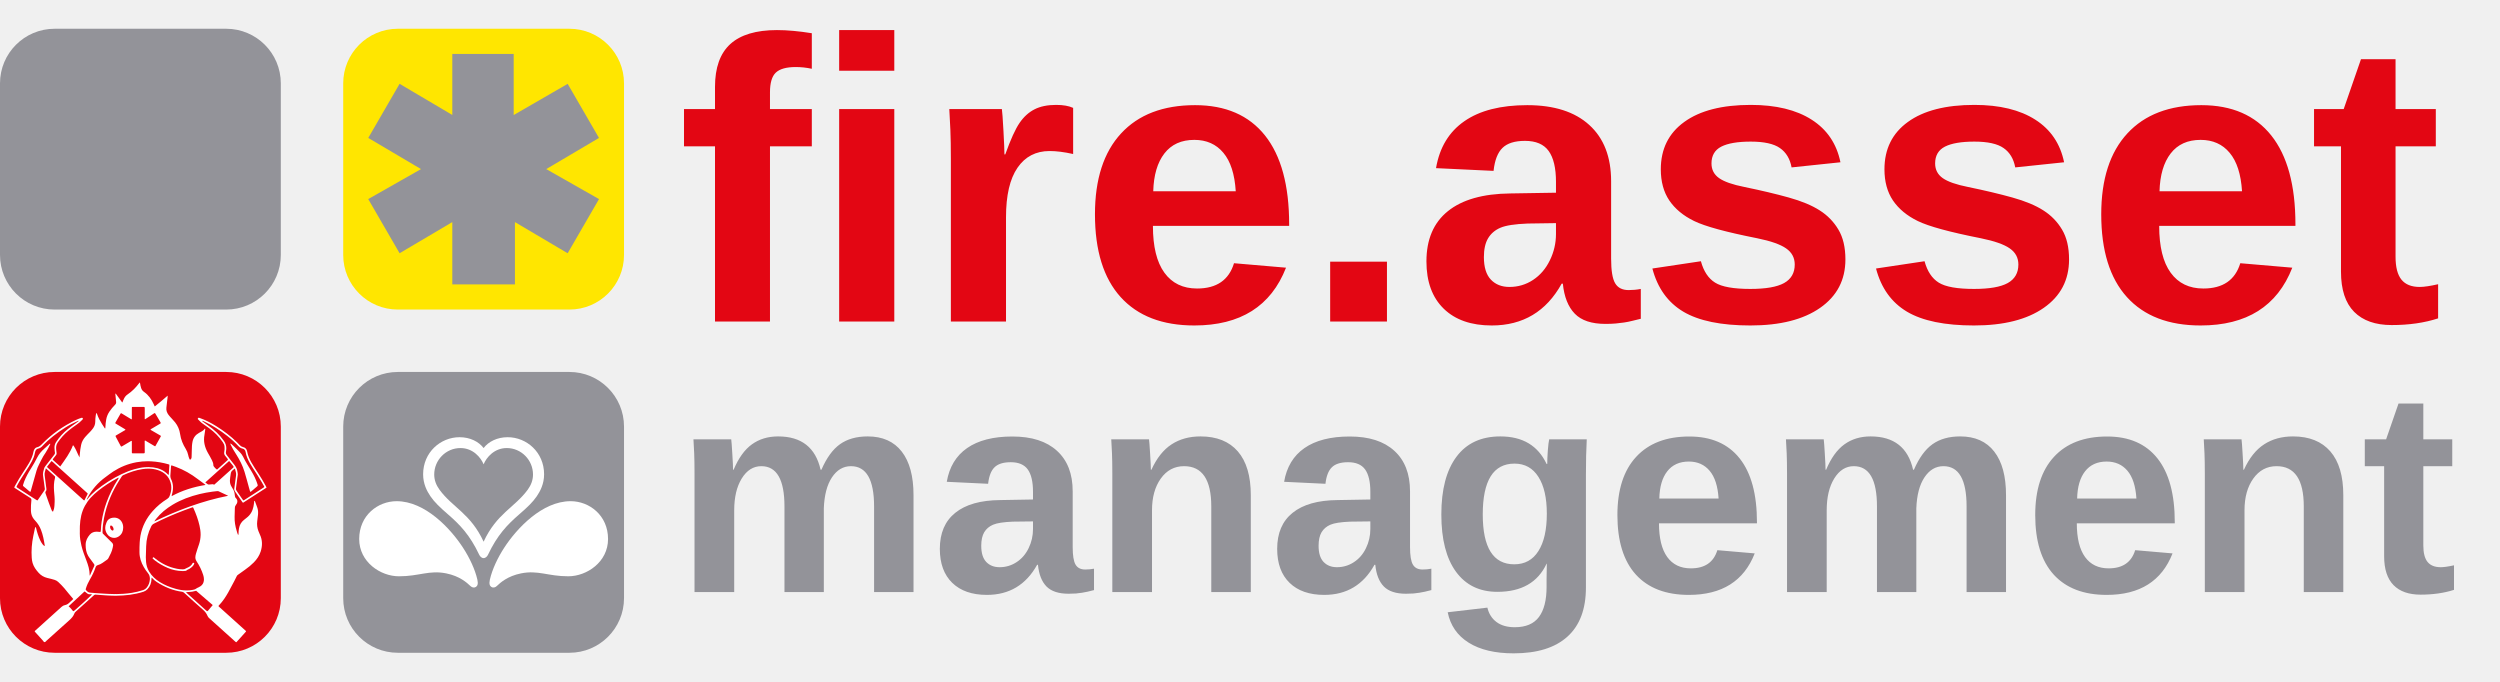
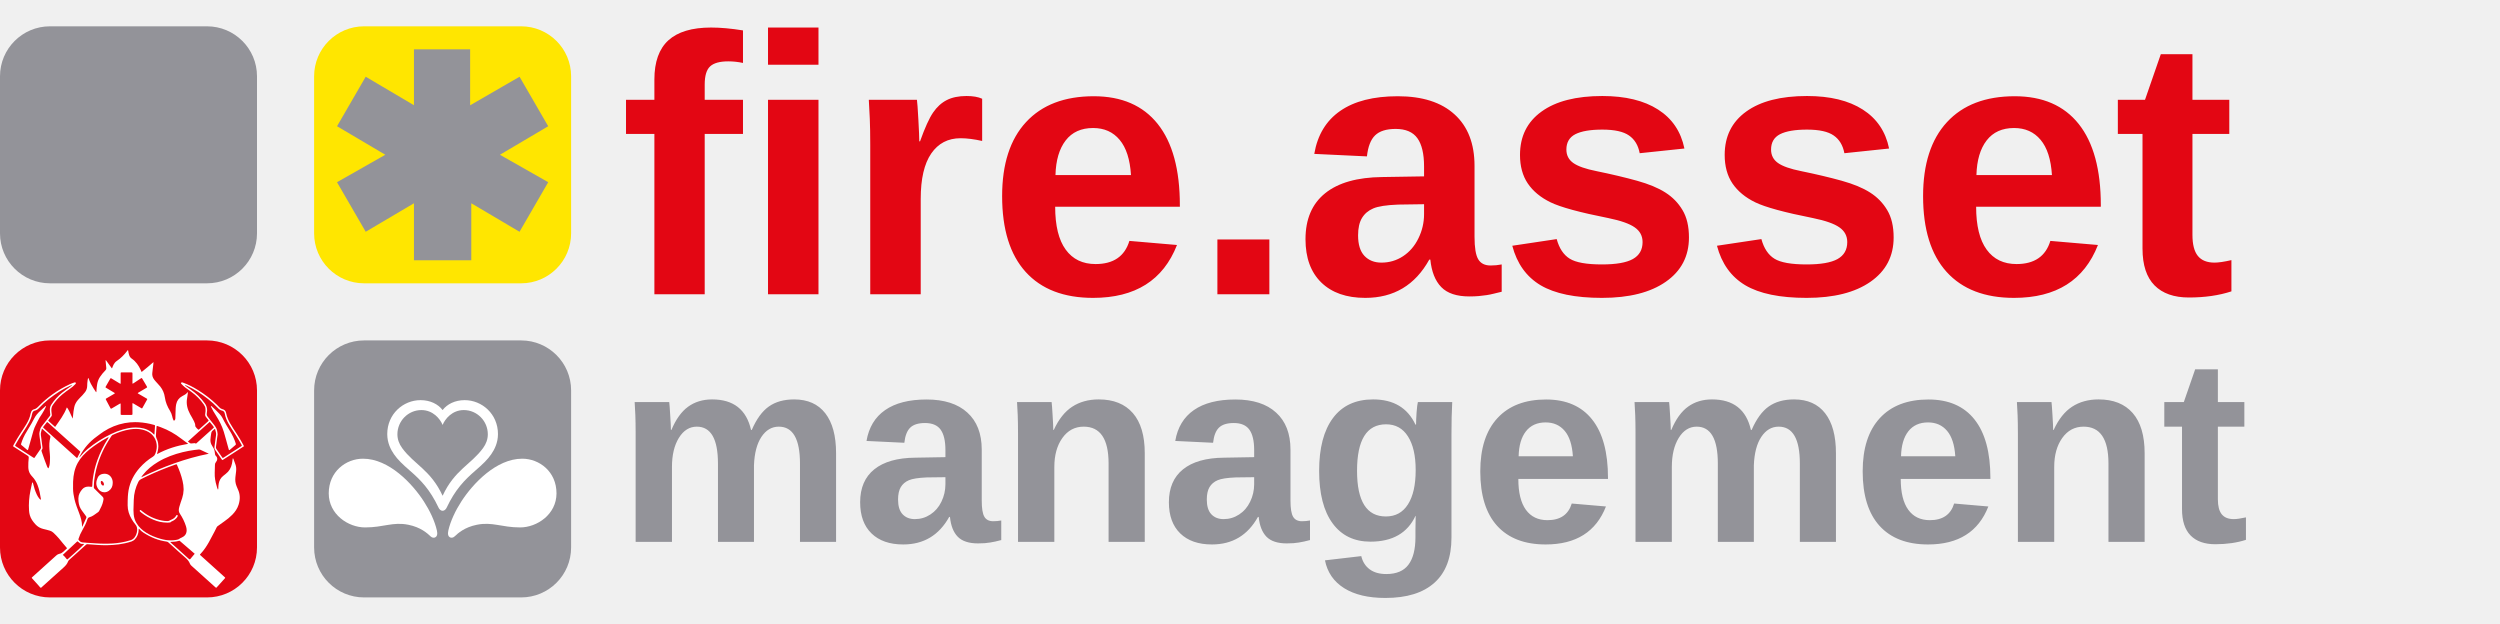
- <svg xmlns="http://www.w3.org/2000/svg" viewBox="0 -4 347.783 94.81" width="347.783" height="94.81" version="1.1" id="svg23" xml:space="preserve">
+ <svg xmlns="http://www.w3.org/2000/svg" viewBox="0 -4 380 94.81" width="380" height="94.81" version="1.1" id="svg23" xml:space="preserve">
  <defs id="defs23" />
  <style id="style1">
    .rounded { font-family: "Arial Rounded MT Bold", "Varela Round", "Nunito", Arial, sans-serif; font-weight: 700; }
    .label { font-family: "Barlow", Arial, sans-serif; font-size: 16px; fill: #939399; letter-spacing: 1px; }
    .sub { font-family: "Barlow", Arial, sans-serif; font-size: 18px; fill: #939399; }
  </style>
  <g id="g32" transform="matrix(0.736042,0,0,0.736042,-89.81106,-77.04146)">
    <text class="rounded" x="250" y="160" font-size="76px" fill="#e30613" id="text10">fire.asset</text>
    <text class="rounded" x="249.473" y="211.14" font-size="54.636px" fill="#939399" id="text11" style="stroke-width:1.188">management</text>
  </g>
  <rect x="0" y="1.499824e-06" width="39.064" height="39.064" rx="7.596" fill="#939399" id="rect3" style="stroke-width:1.085" />
  <rect x="47.745" y="1.499824e-06" width="39.064" height="39.064" rx="7.596" fill="#ffe600" id="rect4" style="stroke-width:1.085" />
  <rect x="0" y="47.745" width="39.064" height="39.064" rx="7.596" fill="#e30613" id="rect6" style="stroke-width:1.085" />
  <rect x="47.745" y="47.745" width="39.064" height="39.064" rx="7.596" fill="#939399" id="rect7" style="stroke-width:1.085" />
  <path d="m 63.444,25.98 v 9.062 h 7.668 v -9.062 l 7.668,4.531 3.834,-6.622 -7.668,-4.357 7.668,-4.531 -3.834,-6.622 -7.842,4.531 V 4.022 h -7.494 v 8.888 l -7.668,-4.531 -3.834,6.622 7.668,4.531 -7.668,4.357 3.834,6.622 z" id="outline" style="fill:#939399;fill-opacity:1;stroke:#939399;stroke-width:1.046;stroke-opacity:1" />
  <g id="g34" style="fill:#ffffff;fill-opacity:1" transform="matrix(0.2008709,0,0,0.2008709,70.97727,125.7366)">
    <path id="path31" d="m -256.497,-380.98 c -0.322,0.121 -0.428,0.399 -0.589,0.61 -2.253,2.963 -4.831,5.589 -7.933,7.675 -0.518,0.348 -0.978,0.761 -1.385,1.236 -0.763,0.893 -1.235,1.945 -1.674,3.017 -0.18,0.438 -0.264,0.919 -0.547,1.314 -0.208,-0.1 -0.29,-0.288 -0.402,-0.442 -1.297,-1.777 -2.588,-3.558 -3.881,-5.339 -0.082,-0.113 -0.141,-0.254 -0.247,-0.336 -0.048,-0.037 -0.1,-0.058 -0.149,-0.058 -0.074,0 -0.137,0.049 -0.156,0.168 -0.017,0.109 0.009,0.224 0.019,0.337 0.159,1.741 0.27,3.489 0.501,5.221 0.114,0.854 -0.138,1.439 -0.721,2.026 -1.473,1.484 -2.817,3.081 -3.974,4.828 -1.088,1.643 -1.812,3.42 -2.16,5.37 -0.318,1.783 -0.501,3.572 -0.573,5.378 -0.011,0.292 0.009,0.6 -0.177,0.899 -0.108,-0.087 -0.186,-0.125 -0.227,-0.187 -1.325,-1.997 -2.654,-3.991 -3.759,-6.123 -0.637,-1.228 -1.186,-2.492 -1.624,-3.805 -0.068,-0.205 -0.065,-0.512 -0.335,-0.512 -0.003,0 -0.006,3.5e-4 -0.009,3.5e-4 -0.334,0.008 -0.303,0.352 -0.356,0.584 -0.081,0.357 -0.139,0.719 -0.201,1.08 -0.246,1.423 -0.282,2.862 -0.32,4.3 -0.044,1.659 -0.555,3.149 -1.534,4.486 -0.634,0.867 -1.327,1.683 -2.067,2.461 -1.148,1.205 -2.36,2.349 -3.436,3.623 -1.331,1.575 -2.312,3.326 -2.742,5.364 -0.448,2.127 -0.765,4.271 -0.918,6.441 -0.053,0.754 -0.14,1.506 -0.212,2.26 -0.746,-1.39 -1.354,-2.781 -1.978,-4.165 -0.522,-1.156 -1.072,-2.3 -1.757,-3.371 -0.2,-0.313 -0.391,-0.649 -0.779,-0.906 -2.046,5.491 -5.547,9.999 -8.837,14.743 -1.689,-1.516 -3.289,-2.942 -4.876,-4.383 -0.419,-0.381 -0.416,-0.443 -0.053,-0.917 0.669,-0.873 1.342,-1.744 2.036,-2.597 0.325,-0.399 0.458,-0.818 0.385,-1.329 -0.109,-0.753 -0.192,-1.51 -0.274,-2.267 -0.194,-1.778 -0.079,-3.501 0.979,-5.032 2.094,-3.032 4.477,-5.804 7.338,-8.15 1.878,-1.54 3.831,-2.974 5.843,-4.332 1.48,-0.999 2.801,-2.186 4.03,-3.475 0.422,-0.442 0.378,-0.953 -0.069,-1.197 -0.102,-0.056 -0.204,-0.077 -0.305,-0.077 -0.169,0 -0.338,0.058 -0.509,0.114 -1.205,0.395 -2.394,0.833 -3.541,1.372 -8.92,4.192 -16.854,9.78 -23.72,16.86 -0.945,0.975 -1.92,1.79 -3.292,2.081 -0.967,0.205 -1.615,0.874 -2.044,1.759 -0.223,0.461 -0.389,0.944 -0.474,1.441 -0.492,2.853 -1.699,5.417 -3.152,7.882 -1.302,2.211 -2.724,4.347 -4.123,6.496 -1.861,2.86 -3.67,5.752 -5.285,8.76 -0.213,0.397 -0.403,0.807 -0.619,1.202 -0.152,0.278 -0.095,0.48 0.167,0.641 0.144,0.088 0.285,0.182 0.428,0.273 3.436,2.213 6.86,4.446 10.319,6.623 0.703,0.443 0.925,0.932 0.835,1.733 -0.254,2.272 -0.373,4.554 -0.321,6.843 0.019,0.848 0.102,1.689 0.282,2.518 0.401,1.853 1.42,3.358 2.7,4.708 1.752,1.845 3.058,3.967 3.987,6.329 1.35,3.434 2.009,7.035 2.581,10.657 0.028,0.18 0.093,0.388 -0.157,0.538 -0.464,-0.268 -0.855,-0.62 -1.191,-1.04 -0.69,-0.864 -1.254,-1.804 -1.731,-2.799 -1.308,-2.733 -2.188,-5.612 -2.881,-8.552 -0.068,-0.29 -0.103,-0.588 -0.367,-0.795 -0.368,0.31 -0.411,0.711 -0.492,1.091 -0.37,1.735 -0.743,3.47 -1.101,5.208 -1.024,4.972 -1.422,9.989 -1.071,15.058 0.084,1.21 0.254,2.406 0.599,3.578 0.786,2.671 2.383,4.818 4.22,6.848 1.629,1.801 3.602,2.94 5.939,3.517 1.694,0.418 3.401,0.786 5.064,1.325 0.927,0.301 1.749,0.739 2.472,1.404 1.518,1.398 2.959,2.867 4.301,4.432 2.039,2.376 3.885,4.913 6.008,7.221 0.055,0.06 0.084,0.144 0.143,0.246 -0.97,0.899 -1.943,1.793 -2.908,2.696 -0.8,0.749 -1.714,1.261 -2.804,1.467 -0.902,0.17 -1.671,0.598 -2.364,1.225 -5.984,5.415 -11.984,10.812 -17.979,16.215 -0.168,0.151 -0.333,0.305 -0.497,0.459 -0.173,0.162 -0.189,0.336 -0.033,0.519 0.109,0.129 0.217,0.26 0.33,0.385 1.737,1.93 3.465,3.867 5.219,5.781 0.365,0.398 0.627,1.083 1.184,1.083 0.008,0 0.015,0 0.023,-3.6e-4 0.536,-0.017 0.907,-0.615 1.323,-0.99 5.266,-4.737 10.5,-9.509 15.806,-14.2 1.534,-1.356 2.831,-2.814 3.539,-4.749 0.18,-0.493 0.524,-0.858 0.907,-1.201 1.745,-1.562 3.482,-3.132 5.223,-4.7 2.433,-2.19 4.867,-4.379 7.298,-6.57 0.296,-0.266 0.575,-0.507 1.008,-0.507 0.032,0 0.065,0.001 0.098,0.004 2.474,0.199 4.948,0.419 7.427,0.539 2.047,0.099 4.095,0.241 6.145,0.241 0.432,0 0.865,-0.006 1.298,-0.021 2.988,-0.1 5.975,-0.211 8.944,-0.628 3.243,-0.455 6.432,-1.131 9.544,-2.163 1.016,-0.337 1.874,-0.895 2.61,-1.66 1.892,-1.966 2.76,-4.346 2.859,-7.04 0.012,-0.321 -0.05,-0.654 0.067,-0.966 0.113,0.023 0.181,0.016 0.216,0.046 0.107,0.092 0.206,0.192 0.299,0.298 0.915,1.051 1.986,1.922 3.151,2.676 5.341,3.46 11.098,5.85 17.436,6.714 0.569,0.078 0.991,0.314 1.402,0.685 4.34,3.909 8.619,7.888 13.041,11.704 1.399,1.207 2.492,2.598 3.182,4.305 0.249,0.615 0.639,1.105 1.134,1.549 5.921,5.317 11.83,10.646 17.744,15.971 0.168,0.151 0.337,0.301 0.509,0.447 0.229,0.193 0.349,0.294 0.46,0.294 0.122,0 0.235,-0.12 0.471,-0.369 0.058,-0.062 0.113,-0.125 0.17,-0.188 1.852,-2.054 3.709,-4.103 5.553,-6.164 0.857,-0.959 0.924,-0.759 -0.076,-1.661 -5.975,-5.383 -11.951,-10.765 -17.925,-16.149 -0.584,-0.527 -0.582,-0.536 -0.059,-1.087 1.342,-1.416 2.553,-2.938 3.658,-4.545 1.92,-2.794 3.537,-5.766 5.072,-8.781 1.176,-2.31 2.527,-4.529 3.576,-6.904 0.155,-0.35 0.415,-0.597 0.717,-0.814 1.674,-1.199 3.332,-2.42 5.022,-3.594 2.161,-1.502 4.191,-3.154 6.037,-5.031 2.146,-2.182 3.834,-4.653 4.767,-7.594 1.268,-3.994 1.271,-7.927 -0.589,-11.771 -0.368,-0.76 -0.667,-1.553 -0.979,-2.339 -0.861,-2.169 -1.1,-4.421 -0.845,-6.73 0.17,-1.541 0.398,-3.076 0.549,-4.619 0.172,-1.757 0.058,-3.491 -0.574,-5.166 -0.498,-1.317 -0.974,-2.643 -1.462,-3.964 -0.048,-0.13 -0.082,-0.284 -0.174,-0.375 -0.061,-0.06 -0.129,-0.092 -0.194,-0.092 -0.082,0 -0.159,0.052 -0.21,0.167 -0.043,0.098 -0.037,0.22 -0.045,0.331 -0.087,1.183 -0.266,2.352 -0.5,3.514 -0.634,3.164 -2.143,5.789 -4.748,7.747 -0.631,0.474 -1.233,0.988 -1.852,1.479 -1.875,1.487 -2.962,3.434 -3.396,5.771 -0.232,1.252 -0.332,2.514 -0.338,3.786 -10e-4,0.284 0.061,0.609 -0.331,0.782 -0.459,-0.871 -0.635,-1.789 -0.906,-2.67 -0.993,-3.227 -1.582,-6.516 -1.472,-9.908 0.066,-2.058 0.143,-4.117 0.176,-6.175 0.012,-0.772 0.231,-1.39 0.751,-1.988 1.125,-1.292 1.489,-3.33 -0.027,-4.714 -0.504,-0.46 -0.697,-1.079 -0.721,-1.753 -0.024,-0.65 -0.144,-1.286 -0.274,-1.922 -0.306,-1.499 -1.068,-2.778 -1.895,-4.028 -0.9,-1.36 -1.297,-2.851 -1.266,-4.482 0.029,-1.532 0.367,-3.019 0.548,-4.528 0.132,-1.097 0.489,-1.987 1.425,-2.627 0.496,-0.339 0.861,-0.861 1.493,-1.172 0.23,0.915 0.413,1.765 0.662,2.595 0.217,0.722 0.233,1.437 0.135,2.172 -0.403,3.018 -0.768,6.041 -1.216,9.052 -0.118,0.794 0.034,1.418 0.479,2.056 1.665,2.38 3.304,4.779 4.952,7.171 0.096,0.139 0.187,0.282 0.286,0.419 0.095,0.132 0.202,0.208 0.326,0.208 0.077,0 0.159,-0.029 0.249,-0.092 0.138,-0.097 0.282,-0.186 0.424,-0.277 4.999,-3.222 9.999,-6.443 14.997,-9.667 0.209,-0.135 0.454,-0.23 0.601,-0.498 -0.165,-0.338 -0.329,-0.695 -0.512,-1.043 -1.499,-2.846 -3.188,-5.58 -4.922,-8.286 -1.749,-2.729 -3.597,-5.397 -5.182,-8.23 -1.301,-2.326 -2.332,-4.757 -2.809,-7.392 -0.298,-1.649 -1.215,-2.688 -2.861,-3.052 -0.854,-0.189 -1.565,-0.61 -2.164,-1.242 -0.66,-0.696 -1.319,-1.394 -2.004,-2.066 -4.389,-4.307 -9.267,-7.987 -14.476,-11.236 -3.544,-2.21 -7.234,-4.136 -11.186,-5.529 -0.238,-0.084 -0.479,-0.165 -0.725,-0.223 -0.049,-0.012 -0.093,-0.017 -0.134,-0.017 -0.297,0 -0.41,0.276 -0.563,0.499 -0.158,0.231 -0.118,0.413 0.072,0.597 0.993,0.958 1.873,2.033 3.019,2.833 1.596,1.113 3.178,2.245 4.755,3.386 3.669,2.654 6.791,5.844 9.365,9.573 0.669,0.969 1.173,2.006 1.254,3.187 0.078,1.154 0.099,2.324 -0.182,3.454 -0.295,1.183 -0.002,2.167 0.793,3.043 0.57,0.628 1.079,1.301 1.581,1.984 0.255,0.347 0.219,0.554 -0.105,0.837 -1.314,1.155 -2.602,2.339 -3.901,3.511 -0.985,0.888 -1.972,1.773 -2.959,2.66 -0.155,0.139 -0.3,0.292 -0.482,0.292 -0.091,0 -0.192,-0.038 -0.308,-0.137 -0.711,-0.606 -1.408,-1.221 -1.912,-2.02 -0.151,-0.24 -0.278,-0.491 -0.273,-0.787 0.023,-1.222 -0.435,-2.313 -0.934,-3.392 -0.866,-1.871 -1.999,-3.596 -2.981,-5.403 -2.075,-3.816 -3.095,-7.84 -2.24,-12.21 0.237,-1.216 0.367,-2.453 0.531,-3.682 0.028,-0.208 0.161,-0.49 -0.084,-0.622 -0.054,-0.029 -0.1,-0.041 -0.141,-0.041 -0.179,0 -0.255,0.234 -0.353,0.368 -0.446,0.602 -1.021,1.05 -1.659,1.42 -0.682,0.395 -1.373,0.776 -2.063,1.158 -2.409,1.332 -3.935,3.326 -4.501,6.031 -0.418,1.998 -0.474,4.028 -0.51,6.06 -0.027,1.551 -0.082,3.102 -0.135,4.652 -0.028,0.811 -0.315,1.481 -1.118,1.879 -0.268,-0.338 -0.439,-0.72 -0.602,-1.107 -0.308,-0.731 -0.49,-1.498 -0.658,-2.269 -0.315,-1.443 -0.833,-2.794 -1.621,-4.058 -1.985,-3.188 -3.43,-6.586 -3.953,-10.344 -0.419,-3.021 -1.579,-5.745 -3.47,-8.148 -0.716,-0.91 -1.502,-1.759 -2.3,-2.597 -0.798,-0.838 -1.576,-1.692 -2.276,-2.617 -1.118,-1.479 -1.675,-3.116 -1.461,-4.983 0.202,-1.764 0.412,-3.528 0.607,-5.293 0.106,-0.96 0.305,-1.913 0.291,-3.005 -3.033,2.549 -5.87,5.144 -8.911,7.464 -0.101,-0.093 -0.13,-0.108 -0.14,-0.131 -0.207,-0.462 -0.407,-0.926 -0.618,-1.386 -1.554,-3.386 -3.616,-6.386 -6.721,-8.536 -1.01,-0.699 -1.651,-1.587 -2.012,-2.724 -0.188,-0.591 -0.352,-1.186 -0.478,-1.795 -0.134,-0.648 -0.116,-1.33 -0.392,-1.997 m -1.219,16.914 v 0 h 0.002 c 0.597,0 1.193,3.5e-4 1.789,7.1e-4 0.6,3.5e-4 1.199,10e-4 1.799,0.002 0.917,0.001 1.005,0.068 1.011,1.014 0.004,0.741 0.006,1.481 0.006,2.222 0,1.517 -0.007,3.033 -0.018,4.55 -3.6e-4,0.076 -0.004,0.153 -0.004,0.23 0,0.18 0.02,0.365 0.148,0.578 0.351,-0.216 0.707,-0.421 1.048,-0.646 1.647,-1.088 3.291,-2.181 4.936,-3.272 0.094,-0.062 0.183,-0.132 0.28,-0.19 0.018,-0.011 0.036,-0.022 0.054,-0.032 0.004,-0.003 0.008,-0.005 0.012,-0.007 0.004,-0.002 0.007,-0.004 0.01,-0.006 l 0.007,-0.004 c 3.6e-4,-3.6e-4 0.001,-7.1e-4 0.001,-10e-4 0.201,-0.119 0.334,-0.183 0.443,-0.185 h 0.002 0.001 c 0.16,7.1e-4 0.265,0.141 0.453,0.454 7e-4,10e-4 7e-4,0.002 0.001,0.003 10e-4,0.002 0.002,0.004 0.004,0.006 0.68,1.137 1.358,2.276 2.034,3.416 0.46,0.776 0.914,1.556 1.372,2.334 0.199,0.338 0.312,0.534 0.312,0.686 0,0.201 -0.199,0.324 -0.662,0.598 -1.601,0.949 -3.211,1.882 -4.802,2.848 -0.568,0.345 -1.204,0.6 -1.679,1.059 0.087,0.316 0.334,0.362 0.52,0.471 2.07,1.207 4.145,2.407 6.216,3.614 0.357,0.208 0.508,0.298 0.509,0.451 7.1e-4,0.111 -0.079,0.255 -0.217,0.502 -1.126,2.019 -2.251,4.039 -3.386,6.054 -0.003,0.006 -0.006,0.011 -0.009,0.017 -0.001,0.002 -0.002,0.004 -0.004,0.007 l -0.005,0.009 c -0.183,0.323 -0.275,0.466 -0.426,0.467 h -0.002 c -0.002,0 -0.004,0 -0.006,-3.5e-4 -0.102,-0.002 -0.23,-0.066 -0.43,-0.181 -0.018,-0.011 -0.037,-0.022 -0.058,-0.034 -0.002,-0.002 -0.005,-0.003 -0.008,-0.005 -3.6e-4,-3.5e-4 -7.1e-4,-7e-4 -0.001,-7e-4 -0.007,-0.005 -0.015,-0.009 -0.023,-0.014 -1.922,-1.125 -3.835,-2.266 -5.752,-3.401 -0.073,-0.043 -0.138,-0.101 -0.213,-0.138 -0.005,-0.002 -0.01,-0.005 -0.015,-0.008 -0.01,-0.006 -0.021,-0.011 -0.031,-0.017 l -0.007,-0.004 c -0.001,-10e-4 -0.003,-0.002 -0.005,-0.003 -0.113,-0.068 -0.229,-0.162 -0.349,-0.164 h -0.004 -7.1e-4 c -0.039,3.5e-4 -0.079,0.01 -0.119,0.034 -7e-4,0.001 -0.002,0.002 -0.004,0.002 -0.155,0.096 -0.176,0.259 -0.176,0.432 0,0.059 0.002,0.12 0.003,0.179 0.024,2.454 0.041,4.908 0.044,7.362 v 0.008 c -3.6e-4,0.698 -0.138,0.85 -0.843,0.855 -0.179,0.001 -0.358,0.002 -0.538,0.004 h -0.026 c -0.013,3.5e-4 -0.026,3.5e-4 -0.039,3.5e-4 l -0.073,3.6e-4 c -0.976,0.006 -1.951,0.008 -2.927,0.008 h -0.002 -0.002 c -1.252,0 -2.505,-0.004 -3.757,-0.013 -0.624,-0.004 -0.721,-0.129 -0.724,-0.769 -0.011,-2.314 -0.01,-4.627 -0.012,-6.941 v -0.005 c 3.5e-4,-0.097 0.007,-0.194 0.007,-0.291 0,-0.014 0,-0.028 -3.6e-4,-0.042 -0.011,-0.421 -0.053,-0.607 -0.222,-0.607 h -10e-4 c -0.092,0 -0.223,0.055 -0.406,0.158 -3.5e-4,3.5e-4 -7.1e-4,3.5e-4 -10e-4,7e-4 -0.006,0.003 -0.013,0.007 -0.019,0.011 -0.006,0.003 -0.011,0.007 -0.017,0.01 -0.002,0.001 -0.004,0.003 -0.006,0.004 -0.018,0.01 -0.037,0.021 -0.057,0.033 -1.943,1.145 -3.885,2.293 -5.828,3.44 -0.073,0.043 -0.142,0.092 -0.217,0.132 -0.002,10e-4 -0.006,0.003 -0.009,0.005 -0.003,0.002 -0.007,0.004 -0.01,0.005 -0.208,0.111 -0.353,0.173 -0.471,0.174 h -0.003 -7e-4 c -0.164,-7.1e-4 -0.276,-0.12 -0.435,-0.392 -7.1e-4,-10e-4 -0.001,-0.002 -0.002,-0.003 -0.002,-0.004 -0.004,-0.007 -0.007,-0.011 -0.004,-0.007 -0.008,-0.014 -0.012,-0.021 -0.379,-0.66 -0.731,-1.336 -1.088,-2.008 -0.741,-1.395 -1.482,-2.789 -2.215,-4.188 -0.175,-0.334 -0.277,-0.53 -0.277,-0.679 -3.5e-4,-0.209 0.199,-0.326 0.673,-0.603 1.898,-1.111 3.796,-2.222 5.694,-3.332 0.097,-0.057 0.204,-0.099 0.295,-0.164 0.152,-0.109 0.231,-0.205 0.231,-0.298 7.1e-4,-0.091 -0.072,-0.18 -0.223,-0.278 -0.52,-0.338 -1.06,-0.644 -1.592,-0.963 -1.572,-0.944 -3.146,-1.881 -4.712,-2.833 -0.383,-0.233 -0.547,-0.339 -0.547,-0.512 0,-0.131 0.096,-0.3 0.262,-0.592 1.093,-1.909 2.188,-3.816 3.288,-5.721 0.209,-0.361 0.305,-0.523 0.467,-0.524 h 0.002 0.005 c 0.111,0.002 0.252,0.077 0.48,0.213 3.5e-4,0 0.001,3.5e-4 0.001,7.1e-4 0.01,0.006 0.02,0.012 0.03,0.018 h 3.5e-4 c 0.003,0.002 0.005,0.003 0.008,0.005 l 0.017,0.01 c 0.006,0.004 0.013,0.008 0.019,0.011 0.003,0.002 0.007,0.004 0.01,0.006 0.003,0.002 0.007,0.004 0.01,0.006 0.006,0.004 0.011,0.007 0.017,0.01 2.028,1.224 4.052,2.454 6.077,3.682 0.192,0.116 0.37,0.259 0.652,0.307 0.119,-0.17 0.145,-0.336 0.145,-0.497 -3.5e-4,-0.122 -0.015,-0.242 -0.015,-0.359 v -0.003 c 0.008,-2.602 0.005,-4.23 0.012,-6.857 0.002,-0.885 0.007,-0.892 0.896,-0.894 1.145,-0.002 2.289,-0.003 3.434,-0.003 h 0.002 m 61.08,28.592 c 0.001,-1.88 -0.576,-3.548 -1.668,-5.098 -3.025,-4.297 -6.777,-7.829 -11.101,-10.783 -1.163,-0.795 -2.293,-1.639 -3.442,-2.455 -0.206,-0.146 -0.41,-0.282 -0.581,-0.696 0.631,0.122 1.05,0.347 1.474,0.544 5.761,2.667 11.035,6.112 16.024,10.017 2.761,2.161 5.334,4.52 7.718,7.086 0.793,0.854 1.707,1.427 2.861,1.679 1.24,0.271 1.893,1.136 2.094,2.37 0.214,1.312 0.594,2.576 1.078,3.813 1.033,2.641 2.504,5.044 4.023,7.42 2.049,3.206 4.193,6.353 6.095,9.652 0.507,0.879 0.996,1.768 1.485,2.657 0.146,0.265 0.227,0.428 0.227,0.558 -0.001,0.175 -0.151,0.29 -0.496,0.514 -3.621,2.344 -7.244,4.682 -10.867,7.022 -0.781,0.504 -1.562,1.011 -2.345,1.512 -0.025,0.017 -0.05,0.033 -0.074,0.048 -0.29,0.186 -0.461,0.288 -0.598,0.289 h -0.004 -0.001 c -0.177,-7.1e-4 -0.301,-0.171 -0.562,-0.55 -3.6e-4,-3.5e-4 -7.1e-4,-0.001 -0.001,-0.002 -0.002,-0.003 -0.005,-0.007 -0.007,-0.01 l -0.003,-0.005 c -0.002,-0.002 -0.004,-0.005 -0.005,-0.007 -1.25,-1.809 -2.5,-3.618 -3.744,-5.431 -0.68,-0.991 -0.9,-1.33 -0.9,-1.949 0,-0.321 0.06,-0.719 0.145,-1.322 0.3,-2.117 0.552,-4.24 0.828,-6.36 0.084,-0.641 0.153,-1.286 0.275,-1.921 0.03,-0.158 0.043,-0.313 0.043,-0.467 7e-4,-0.551 -0.155,-1.084 -0.216,-1.627 -0.214,-1.93 -1.002,-3.593 -2.24,-5.102 -1.768,-2.157 -3.415,-4.414 -5.166,-6.586 -0.456,-0.566 -0.651,-1.134 -0.649,-1.771 3.5e-4,-0.212 0.023,-0.433 0.064,-0.663 0.133,-0.744 0.227,-1.501 0.237,-2.265 3.6e-4,-0.037 7.1e-4,-0.075 7.1e-4,-0.113 m -102.45,-18.993 v 0 h 0.002 c 0.011,3.5e-4 0.022,0.004 0.035,0.009 0.004,0.001 0.007,0.003 0.011,0.005 0.009,0.004 0.018,0.009 0.027,0.014 0.005,0.002 0.01,0.005 0.014,0.008 0.009,0.005 0.017,0.009 0.026,0.014 0.002,10e-4 0.004,0.002 0.006,0.003 0.007,0.003 0.015,0.007 0.022,0.01 -0.038,0.363 -0.35,0.481 -0.593,0.656 -2.264,1.632 -4.577,3.196 -6.754,4.947 -3.234,2.603 -5.993,5.638 -8.255,9.116 -0.759,1.166 -1.086,2.443 -1.086,3.784 0,0.354 0.023,0.713 0.066,1.075 0.091,0.755 0.047,1.521 0.222,2.269 0.031,0.134 0.046,0.262 0.046,0.387 -7.1e-4,0.455 -0.199,0.854 -0.508,1.246 -2.042,2.59 -4.055,5.203 -6.088,7.8 -0.477,0.609 -0.836,1.259 -1.001,2.024 -0.155,0.714 -0.366,1.416 -0.551,2.124 -0.122,0.468 -0.168,0.935 -0.167,1.401 3.5e-4,0.764 0.123,1.526 0.228,2.289 0.36,2.62 0.726,5.239 1.076,7.86 0.009,0.068 0.013,0.135 0.013,0.201 -7.1e-4,0.418 -0.175,0.803 -0.412,1.149 -1.448,2.118 -2.901,4.233 -4.362,6.342 -0.197,0.284 -0.306,0.416 -0.459,0.417 h -0.001 c -0.13,0 -0.291,-0.094 -0.564,-0.269 -2.61,-1.675 -5.217,-3.354 -7.824,-5.034 -1.801,-1.161 -3.601,-2.323 -5.398,-3.491 -0.427,-0.278 -0.606,-0.401 -0.606,-0.599 0,-0.148 0.101,-0.338 0.273,-0.664 1.798,-3.393 3.885,-6.61 5.982,-9.821 1.573,-2.408 3.15,-4.814 4.471,-7.374 0.908,-1.759 1.635,-3.587 1.997,-5.546 0.081,-0.441 0.192,-0.881 0.337,-1.306 0.314,-0.923 0.962,-1.553 1.905,-1.752 1.189,-0.25 2.111,-0.861 2.922,-1.736 4.672,-5.043 10.104,-9.146 15.881,-12.826 2.742,-1.746 5.625,-3.218 8.583,-4.552 0.153,-0.069 0.311,-0.128 0.472,-0.177 0.004,-10e-4 0.008,-0.002 0.012,-0.002 h 10e-4 m 87.916,42.695 v 0 c 5.527,-4.975 10.987,-9.887 16.5,-14.849 0.712,0.868 1.372,1.667 2.026,2.471 0.284,0.35 0.566,0.702 0.829,1.067 0.187,0.26 0.283,0.429 0.283,0.58 7e-4,0.173 -0.125,0.322 -0.386,0.557 -2.136,1.922 -4.274,3.841 -6.411,5.761 -2.096,1.882 -4.194,3.761 -6.288,5.646 -7.1e-4,0.001 -0.002,0.002 -0.003,0.003 -0.002,0.002 -0.005,0.004 -0.007,0.006 -0.002,0.002 -0.005,0.004 -0.007,0.006 -0.002,0.002 -0.004,0.003 -0.006,0.005 -0.001,10e-4 -0.002,0.002 -0.004,0.003 -0.003,0.002 -0.006,0.005 -0.009,0.008 -0.005,0.004 -0.01,0.008 -0.014,0.013 -0.001,0.001 -0.002,0.002 -0.003,0.002 -3.6e-4,3.5e-4 -7.1e-4,7.1e-4 -10e-4,7.1e-4 l -0.003,0.003 c -0.165,0.153 -0.32,0.306 -0.498,0.307 h -0.001 -0.001 c -0.113,-3.6e-4 -0.235,-0.062 -0.374,-0.223 -7.1e-4,-0.001 -0.001,-0.002 -0.002,-0.002 -0.001,-0.002 -0.003,-0.003 -0.004,-0.005 -0.002,-0.002 -0.003,-0.004 -0.004,-0.005 -0.001,-0.001 -0.002,-0.002 -0.002,-0.003 -0.002,-0.002 -0.004,-0.004 -0.006,-0.006 l -3.5e-4,-3.5e-4 c -0.002,-0.003 -0.005,-0.006 -0.007,-0.008 l -0.003,-0.004 c -0.001,-0.002 -0.003,-0.004 -0.004,-0.005 -0.001,-10e-4 -0.002,-0.002 -0.002,-0.002 -3.6e-4,-7.1e-4 -7.1e-4,-0.001 -0.001,-0.001 -0.07,-0.076 -0.172,-0.098 -0.283,-0.098 h -0.003 -0.003 c -0.079,3.6e-4 -0.163,0.011 -0.243,0.021 -0.029,0.003 -0.057,0.006 -0.084,0.009 -0.005,3.5e-4 -0.011,10e-4 -0.017,10e-4 -0.002,3.5e-4 -0.004,3.5e-4 -0.007,3.5e-4 -0.785,0.063 -1.571,0.117 -2.355,0.197 -0.064,0.006 -0.125,0.01 -0.185,0.01 h -7e-4 -0.003 c -0.34,-3.5e-4 -0.637,-0.103 -0.916,-0.316 -0.002,-0.002 -0.004,-0.004 -0.006,-0.005 -0.006,-0.005 -0.011,-0.009 -0.017,-0.013 -0.011,-0.008 -0.022,-0.017 -0.033,-0.026 -0.003,-0.002 -0.006,-0.005 -0.008,-0.007 -0.431,-0.359 -0.887,-0.688 -1.421,-1.097 m -109.592,-10.78 c -3.5e-4,-0.133 0.101,-0.279 0.298,-0.532 0.899,-1.155 1.821,-2.292 2.771,-3.484 1.008,0.589 1.686,1.402 2.465,2.09 2.6,2.296 5.154,4.644 7.733,6.965 3.627,3.264 7.26,6.52 10.889,9.781 1.196,1.075 2.388,2.153 3.578,3.234 0.278,0.253 0.406,0.39 0.405,0.564 -3.6e-4,0.142 -0.086,0.309 -0.246,0.582 -0.668,1.147 -1.196,2.365 -1.797,3.546 l -0.011,0.021 c -0.002,0.004 -0.003,0.007 -0.006,0.011 l -0.003,0.006 c -0.161,0.313 -0.253,0.461 -0.383,0.461 h -7.1e-4 -0.003 c -0.1,-10e-4 -0.223,-0.09 -0.415,-0.257 -0.003,-0.003 -0.007,-0.006 -0.011,-0.009 -7.1e-4,-0.001 -0.002,-0.002 -0.003,-0.003 -0.022,-0.019 -0.045,-0.04 -0.069,-0.061 -1.664,-1.482 -3.316,-2.977 -4.973,-4.468 -3.312,-2.982 -6.624,-5.962 -9.934,-8.947 -2.514,-2.267 -5.023,-4.538 -7.533,-6.809 -0.794,-0.719 -1.594,-1.434 -2.371,-2.171 -0.257,-0.244 -0.381,-0.375 -0.382,-0.521 m 69.676,-3.887 v 0 h 0.001 c 0.801,0 1.603,0.022 2.406,0.066 0.015,7.1e-4 0.031,0.002 0.047,0.002 4.033,0.226 7.996,0.913 11.882,2.029 0.573,0.164 0.69,0.198 0.69,0.605 0,0.088 -0.006,0.194 -0.013,0.322 -0.113,1.912 -0.246,3.823 -0.38,5.734 -0.016,0.222 -0.09,0.439 -0.135,0.653 -0.001,3.5e-4 -0.003,7.1e-4 -0.005,7.1e-4 -0.001,3.5e-4 -0.003,3.5e-4 -0.004,7e-4 -3.5e-4,0 -7e-4,3.5e-4 -0.001,3.5e-4 -0.03,0.006 -0.057,0.008 -0.083,0.008 h -7e-4 -0.003 c -0.232,-10e-4 -0.32,-0.21 -0.442,-0.341 -7.1e-4,-7.1e-4 -0.001,-10e-4 -0.002,-0.002 l -0.002,-0.002 c -0.001,-10e-4 -0.002,-0.002 -0.004,-0.004 -2.809,-2.916 -6.311,-4.335 -10.266,-4.833 -0.013,-0.001 -0.026,-0.003 -0.04,-0.005 -1.06,-0.132 -2.121,-0.19 -3.181,-0.19 h -0.002 -0.002 c -0.761,3.6e-4 -1.522,0.03 -2.281,0.085 -0.023,0.002 -0.045,0.004 -0.068,0.005 -2.475,0.183 -4.9,0.706 -7.29,1.384 -2.99,0.847 -5.875,1.97 -8.678,3.307 -6.495,3.098 -12.535,6.917 -18.094,11.485 -1.986,1.633 -3.802,3.447 -5.406,5.466 -0.22,0.277 -0.418,0.588 -0.794,0.842 -3.5e-4,-0.015 -7.1e-4,-0.029 -7.1e-4,-0.044 -3.5e-4,-0.445 0.219,-0.733 0.376,-1.034 3.078,-5.874 7.309,-10.751 12.687,-14.63 1.76,-1.27 3.447,-2.639 5.276,-3.816 4.869,-3.133 10.135,-5.278 15.826,-6.35 0.022,-0.004 0.044,-0.008 0.067,-0.012 0.058,-0.011 0.116,-0.022 0.175,-0.032 0.004,-7.1e-4 0.009,-0.002 0.013,-0.002 0.017,-0.003 0.033,-0.006 0.049,-0.009 2.542,-0.46 5.105,-0.688 7.679,-0.689 h 0.003 m 16.52,2.88 v 0 h 0.002 c 0.101,3.5e-4 0.234,0.034 0.409,0.092 0.002,7e-4 0.004,0.002 0.006,0.002 0.879,0.299 1.752,0.619 2.623,0.942 5.515,2.043 10.552,4.935 15.212,8.51 1.587,1.217 3.221,2.373 4.831,3.56 0.132,0.097 0.3,0.163 0.372,0.448 -8.204,1.347 -16.029,3.74 -23.399,7.762 0.03,-0.752 0.289,-1.369 0.452,-2.004 0.342,-1.333 0.53,-2.661 0.53,-3.98 7.1e-4,-1.618 -0.28,-3.223 -0.901,-4.812 -0.317,-0.81 -0.78,-1.561 -0.881,-2.454 -0.03,-0.265 -0.078,-0.528 -0.078,-0.793 0,-0.043 0.001,-0.087 0.004,-0.13 0.125,-1.853 0.26,-3.706 0.394,-5.558 0.024,-0.337 0.06,-0.672 0.09,-1.009 7.1e-4,-0.006 0.001,-0.012 0.001,-0.017 7.1e-4,-0.005 0.001,-0.01 0.001,-0.015 0.036,-0.385 0.105,-0.545 0.329,-0.546 h 0.001 m -82.083,32.068 c -0.645,-0.302 -0.856,-0.821 -1.065,-1.347 -1.196,-3.008 -2.298,-6.05 -3.348,-9.111 -0.256,-0.745 -0.486,-1.499 -0.762,-2.237 -0.203,-0.544 -0.232,-1.016 0.208,-1.478 0.444,-0.465 0.468,-1.077 0.399,-1.674 -0.133,-1.147 -0.3,-2.29 -0.449,-3.435 -0.257,-1.983 -0.513,-3.966 -0.765,-5.95 -0.097,-0.764 -0.041,-1.512 0.176,-2.257 0.235,-0.806 0.419,-1.628 0.623,-2.437 0.031,-0.006 0.06,-0.008 0.086,-0.008 0.217,0 0.305,0.177 0.422,0.282 1.828,1.635 3.64,3.288 5.481,4.907 0.445,0.391 0.54,0.755 0.383,1.328 -0.824,2.999 -0.885,6.059 -0.665,9.142 0.176,2.472 0.54,4.935 0.408,7.422 -0.088,1.658 -0.077,3.326 -0.478,4.954 -0.154,0.627 -0.375,1.23 -0.656,1.899 m 66.118,-29.815 v 0 h 0.002 c 2.189,3.5e-4 4.36,0.296 6.501,0.997 4.376,1.432 7.51,4.175 8.821,8.7 0.34,1.176 0.496,2.342 0.496,3.498 -3.5e-4,1.975 -0.457,3.922 -1.226,5.841 -0.341,0.85 -0.871,1.462 -1.655,1.943 -3.724,2.291 -7.04,5.086 -9.95,8.344 -4.394,4.921 -7.337,10.58 -8.534,17.103 -0.285,1.553 -0.415,3.12 -0.533,4.694 -0.163,2.171 -0.124,4.339 -0.151,6.51 -10e-4,0.074 -10e-4,0.148 -10e-4,0.222 0,3.717 1.134,7.11 2.989,10.296 0.852,1.463 1.773,2.883 2.87,4.179 0.96,1.133 1.356,2.412 1.355,3.831 0,0.24 -0.011,0.484 -0.034,0.731 -0.171,1.938 -0.791,3.675 -1.963,5.224 -0.738,0.975 -1.681,1.664 -2.837,2.043 -2.493,0.816 -5.043,1.399 -7.628,1.839 -1.945,0.33 -3.906,0.52 -5.872,0.672 -0.014,10e-4 -0.028,0.002 -0.042,0.003 -0.013,0.001 -0.026,0.002 -0.04,0.003 -1.474,0.112 -2.949,0.172 -4.306,0.172 h -0.004 -10e-4 c -0.364,0 -0.719,-0.004 -1.064,-0.013 -0.007,-3.5e-4 -0.013,-3.5e-4 -0.021,-7e-4 h -0.002 -3.5e-4 c -0.03,-7.1e-4 -0.059,-0.002 -0.089,-0.002 l -0.05,0.001 c -0.357,0.008 -0.709,0.012 -1.058,0.012 h -3.5e-4 -0.004 c -2.271,0 -4.385,-0.155 -6.491,-0.267 -0.012,-3.6e-4 -0.024,-0.001 -0.036,-0.002 -0.024,-0.001 -0.048,-0.002 -0.072,-0.004 -0.007,-3.6e-4 -0.014,-7.1e-4 -0.021,-0.001 -0.019,-0.001 -0.038,-0.002 -0.057,-0.003 -0.008,-3.5e-4 -0.017,-7e-4 -0.025,-10e-4 -0.005,0 -0.01,-3.5e-4 -0.015,-7e-4 l -0.062,-0.003 c -0.006,-3.5e-4 -0.013,-7e-4 -0.019,-0.001 -0.042,-0.002 -0.084,-0.004 -0.126,-0.006 -2.055,-0.102 -4.104,-0.29 -6.157,-0.404 -1.152,-0.064 -2.302,-0.181 -3.45,-0.3 -1.251,-0.129 -2.058,-0.955 -2.789,-1.867 -0.098,-0.122 -0.133,-0.252 -0.133,-0.384 -3.5e-4,-0.191 0.072,-0.388 0.132,-0.583 0.68,-2.192 1.621,-4.27 2.78,-6.245 1.573,-2.682 2.962,-5.447 3.923,-8.412 0.263,-0.812 0.749,-1.336 1.611,-1.565 1.151,-0.306 2.21,-0.852 3.195,-1.519 1.073,-0.726 2.114,-1.501 3.181,-2.239 0.383,-0.265 0.682,-0.601 0.894,-1 1.242,-2.342 2.482,-4.687 3.004,-7.325 0.087,-0.441 0.173,-0.884 0.244,-1.328 0.025,-0.156 0.038,-0.308 0.038,-0.454 7.1e-4,-0.604 -0.217,-1.13 -0.714,-1.609 -1.847,-1.783 -3.653,-3.608 -5.476,-5.416 -1,-0.992 -1.138,-1.026 -1.138,-1.782 0,-0.229 0.013,-0.524 0.018,-0.932 0.038,-2.936 0.419,-5.838 0.95,-8.722 0.936,-5.092 2.464,-10.004 4.491,-14.763 1.694,-3.977 3.724,-7.779 6.028,-11.436 0.586,-0.931 1.187,-1.852 1.759,-2.791 0.275,-0.451 0.627,-0.774 1.109,-0.996 4.216,-1.94 8.572,-3.439 13.174,-4.142 0.037,-0.006 0.074,-0.011 0.111,-0.017 1.392,-0.208 2.782,-0.326 4.164,-0.326 h 0.002 m -20.658,6.272 v 0 h 3.5e-4 c 0.015,0 0.03,3.6e-4 0.045,10e-4 -0.048,0.43 -0.258,0.702 -0.439,0.983 -3.322,5.136 -6.007,10.584 -8.076,16.341 -1.519,4.228 -2.608,8.564 -3.279,13.002 -0.29,1.921 -0.499,3.853 -0.539,5.8 -0.023,1.137 -0.06,1.434 -0.674,1.434 h -10e-4 -0.003 c -0.201,0 -0.465,-0.032 -0.81,-0.077 -0.003,-3.5e-4 -0.006,-0.001 -0.01,-0.001 -0.012,-10e-4 -0.024,-0.003 -0.036,-0.005 -0.009,-10e-4 -0.017,-0.002 -0.025,-0.003 -0.007,-10e-4 -0.015,-0.002 -0.022,-0.003 -0.004,-7.1e-4 -0.007,-0.001 -0.011,-0.001 -0.009,-10e-4 -0.017,-0.002 -0.026,-0.003 -0.443,-0.057 -0.881,-0.087 -1.31,-0.087 h -7e-4 -0.003 c -1.795,3.6e-4 -3.441,0.543 -4.72,2.028 -0.001,0.002 -0.003,0.004 -0.005,0.005 -0.006,0.007 -0.013,0.015 -0.019,0.023 -1.635,1.92 -2.818,4.072 -2.872,6.702 -0.003,0.177 -0.006,0.354 -0.006,0.53 -3.5e-4,2.644 0.425,5.198 1.766,7.526 0.644,1.118 1.493,2.118 2.25,3.169 0.577,0.801 1.142,1.61 1.743,2.393 0.208,0.272 0.313,0.538 0.312,0.819 -3.6e-4,0.189 -0.048,0.385 -0.143,0.593 -0.984,2.154 -1.954,4.314 -2.934,6.469 -0.017,0.037 -0.089,0.049 -0.135,0.072 -0.064,-7e-4 -0.09,-0.036 -0.09,-0.108 v -0.003 c 0.001,-0.092 0.002,-0.184 0.002,-0.276 -10e-4,-3.519 -1.035,-6.813 -2.27,-10.06 -1.282,-3.372 -2.607,-6.729 -3.432,-10.251 -0.638,-2.72 -1.112,-5.461 -1.114,-8.264 0,-0.199 0.002,-0.399 0.007,-0.599 0.01,-0.395 0.012,-0.79 0.012,-1.185 0,-0.58 -0.006,-1.161 -0.006,-1.741 0,-0.605 0.007,-1.21 0.034,-1.813 0.219,-4.891 1.112,-9.616 3.51,-13.969 1.109,-2.013 2.426,-3.87 3.976,-5.559 3.362,-3.664 7.32,-6.604 11.436,-9.345 2.278,-1.517 4.626,-2.919 7.044,-4.202 0.005,-0.002 0.01,-0.005 0.014,-0.007 0.001,-7.1e-4 0.003,-0.002 0.005,-0.003 0.002,-10e-4 0.004,-0.002 0.006,-0.003 10e-4,-7.1e-4 0.002,-10e-4 0.003,-0.002 0.242,-0.133 0.473,-0.319 0.838,-0.32 h 0.004 m 68.511,9.282 v 0 h 0.002 c 0.295,3.5e-4 0.582,0.054 0.864,0.187 2.091,0.983 4.187,1.957 6.279,2.938 0.043,0.021 0.068,0.082 0.104,0.129 -17.789,3.538 -34.611,9.857 -51.031,17.787 0.352,-0.758 0.802,-1.256 1.211,-1.776 3.18,-4.044 7.113,-7.214 11.499,-9.849 5.803,-3.485 12.085,-5.769 18.632,-7.377 2.955,-0.725 5.949,-1.247 8.961,-1.667 1.059,-0.147 2.126,-0.242 3.189,-0.356 0.003,-3.5e-4 0.007,-7e-4 0.01,-7e-4 0.005,-7.1e-4 0.011,-10e-4 0.016,-0.002 3.6e-4,0 0.001,0 0.002,-3.5e-4 0.087,-0.008 0.174,-0.013 0.26,-0.013 h 0.001 m -17.192,11.209 v 0 h 0.001 c 0.213,7e-4 0.306,0.157 0.486,0.554 0.002,0.005 0.004,0.009 0.006,0.013 10e-4,0.003 0.002,0.006 0.003,0.008 1.764,3.913 3.258,7.921 4.202,12.118 0.449,1.998 0.766,4.012 0.766,6.061 0,0.212 -0.003,0.424 -0.01,0.637 -0.068,2.095 -0.416,4.141 -1.065,6.137 -0.715,2.197 -1.539,4.359 -2.144,6.59 -0.226,0.834 -0.431,1.673 -0.431,2.54 0,0.26 0.019,0.522 0.06,0.787 0.113,0.718 0.376,1.348 0.775,1.942 1.976,2.945 3.515,6.105 4.598,9.481 0.316,0.984 0.516,1.985 0.515,3.015 -3.5e-4,0.322 -0.02,0.647 -0.063,0.975 -0.204,1.574 -0.921,2.817 -2.205,3.739 -0.436,0.314 -0.893,0.591 -1.388,0.804 -0.698,0.301 -1.381,0.612 -2.002,1.075 -0.62,0.461 -1.397,0.576 -2.146,0.72 -0.041,0.008 -0.082,0.016 -0.124,0.024 -1.34,0.249 -2.672,0.363 -3.996,0.363 h -10e-4 -0.002 c -2.669,-7.1e-4 -5.306,-0.462 -7.916,-1.204 -0.023,-0.007 -0.047,-0.013 -0.071,-0.021 -3.697,-1.058 -7.254,-2.481 -10.535,-4.517 -3.06,-1.899 -5.686,-4.254 -7.541,-7.387 -1.197,-2.021 -1.865,-4.207 -2.088,-6.546 -0.105,-1.098 -0.144,-2.193 -0.162,-3.292 0.134,-2.535 0.155,-5.073 0.224,-7.609 0.132,-4.858 1.331,-9.461 3.516,-13.809 0.423,-0.841 1.001,-1.439 1.849,-1.875 6.853,-3.522 13.921,-6.554 21.124,-9.277 1.739,-0.657 3.493,-1.278 5.243,-1.907 0.018,-0.006 0.035,-0.012 0.051,-0.018 0.007,-0.002 0.015,-0.005 0.021,-0.007 l 0.007,-0.002 c 0.001,-3.5e-4 0.002,-7e-4 0.002,-0.001 l 0.013,-0.005 c 3.5e-4,-3.6e-4 7e-4,-3.6e-4 0.001,-3.6e-4 0.18,-0.063 0.31,-0.1 0.413,-0.102 0.004,0 0.008,-3.5e-4 0.012,-3.5e-4 m 13.862,67.708 c -0.793,0.863 -0.588,0.646 -1.154,1.363 l -0.005,0.006 -10e-4,0.001 c -0.004,0.005 -0.007,0.008 -0.011,0.013 -0.596,0.715 -1.19,1.431 -1.784,2.146 -0.072,0.087 -0.132,0.184 -0.206,0.268 -0.004,0.004 -0.007,0.008 -0.01,0.012 -0.002,0.002 -0.003,0.004 -0.005,0.006 -0.001,0.002 -0.003,0.004 -0.004,0.005 -0.25,0.283 -0.423,0.421 -0.607,0.422 h -0.002 -0.002 c -0.156,-7e-4 -0.322,-0.101 -0.551,-0.295 -0.002,-0.002 -0.005,-0.004 -0.007,-0.006 -0.004,-0.003 -0.007,-0.005 -0.01,-0.008 -0.003,-0.002 -0.006,-0.005 -0.009,-0.008 -0.002,-0.002 -0.005,-0.004 -0.008,-0.007 -0.004,-0.003 -0.007,-0.006 -0.01,-0.009 -0.001,-10e-4 -0.003,-0.002 -0.004,-0.003 -0.002,-0.002 -0.004,-0.004 -0.006,-0.006 -0.003,-0.003 -0.006,-0.006 -0.01,-0.008 -0.423,-0.372 -0.846,-0.746 -1.264,-1.124 -3.159,-2.854 -6.315,-5.71 -9.476,-8.562 -0.775,-0.699 -1.565,-1.38 -2.34,-2.078 -0.334,-0.3 -0.681,-0.589 -0.947,-0.976 0.001,-0.002 0.002,-0.003 0.004,-0.004 0.004,-0.005 0.007,-0.009 0.011,-0.013 0.07,-0.083 0.15,-0.116 0.234,-0.125 0.022,-0.003 0.044,-0.004 0.067,-0.004 0.044,0 0.09,0.004 0.134,0.008 0.044,0.004 0.088,0.008 0.131,0.008 h 0.004 c 0.005,0 0.01,0 0.015,-3.5e-4 0.006,0 0.012,-3.5e-4 0.018,-7e-4 1.74,-0.112 3.49,-0.121 5.183,-0.644 0.177,-0.055 0.858,-0.203 1.15,-0.254 l 0.135,0.105 m -77.467,0.361 v 0 h 10e-4 c 0.137,3.5e-4 0.274,0.078 0.445,0.237 0.47,0.442 1.01,0.809 1.523,1.204 0.004,0.003 0.008,0.006 0.012,0.01 0.004,0.004 0.009,0.007 0.013,0.01 0.003,0.002 0.006,0.004 0.009,0.006 0.003,0.002 0.006,0.005 0.009,0.007 0.001,0.001 0.002,0.002 0.004,0.003 0.402,0.298 0.842,0.478 1.353,0.479 h 0.003 c 0.023,0 0.047,-3.5e-4 0.071,-0.001 0.003,0 0.007,-3.5e-4 0.011,-3.5e-4 0.049,-0.001 0.098,-0.003 0.147,-0.005 0.159,-0.004 0.319,-0.006 0.479,-0.006 h 0.002 0.002 c 0.159,0 0.318,0.001 0.477,0.003 0.167,0.002 0.335,0.003 0.503,0.003 0.003,0.024 0.005,0.048 0.005,0.07 7e-4,0.295 -0.241,0.41 -0.393,0.562 -2.096,2.09 -4.294,4.071 -6.481,6.064 -1.667,1.519 -3.343,3.025 -5.06,4.486 -0.129,0.11 -0.257,0.22 -0.378,0.338 -0.145,0.14 -0.28,0.216 -0.413,0.217 h -0.002 -0.003 c -0.134,-0.001 -0.267,-0.079 -0.405,-0.243 -10e-4,-10e-4 -0.002,-0.002 -0.003,-0.004 0,-3.6e-4 -3.5e-4,-3.6e-4 -7e-4,-7.1e-4 -0.003,-0.004 -0.007,-0.008 -0.01,-0.012 -0.605,-0.742 -1.164,-1.53 -1.853,-2.195 -0.712,-0.686 -0.226,-0.277 -1.068,-0.969" style="fill:#ffffff;fill-opacity:1;fill-rule:nonzero;stroke:none;stroke-width:0.353" />
    <path id="path32" d="m -274.23,-287.389 h -7e-4 c -0.4,0 -0.813,0.035 -1.234,0.107 -0.014,0.002 -0.028,0.005 -0.041,0.007 -1.304,0.23 -2.472,0.755 -3.325,1.838 -0.447,0.567 -0.651,1.247 -0.927,1.889 -0.479,1.113 -0.722,2.21 -0.723,3.287 -7.1e-4,1.464 0.448,2.891 1.369,4.269 1.15,1.72 2.917,2.636 4.746,2.637 h 0.003 0.001 c 1.142,-3.5e-4 2.309,-0.357 3.365,-1.098 0.004,-0.002 0.009,-0.005 0.012,-0.008 0.007,-0.005 0.013,-0.009 0.02,-0.014 2.041,-1.449 2.906,-3.512 2.924,-5.968 3.5e-4,-0.039 7.1e-4,-0.078 7.1e-4,-0.116 -3.6e-4,-0.671 -0.055,-1.329 -0.228,-1.98 -0.004,-0.015 -0.008,-0.029 -0.012,-0.044 -0.001,-0.005 -0.003,-0.01 -0.004,-0.015 -0.815,-2.994 -3.082,-4.791 -5.945,-4.792 h -0.002 m -2.271,5.45 v 0 h 0.002 c 0.085,3.5e-4 0.175,0.017 0.271,0.052 0.003,10e-4 0.007,0.003 0.011,0.004 0.003,10e-4 0.005,0.002 0.008,0.003 0.816,0.318 1.525,1.544 1.525,2.493 0,0.143 -0.016,0.28 -0.051,0.406 -0.001,0.006 -0.003,0.012 -0.005,0.018 -0.103,0.361 -0.322,0.557 -0.602,0.558 h -0.002 -0.004 c -0.161,-0.001 -0.34,-0.066 -0.529,-0.2 -0.002,-0.002 -0.005,-0.003 -0.006,-0.005 l -3.6e-4,-3.5e-4 h -3.5e-4 c -0.003,-0.002 -0.007,-0.005 -0.01,-0.007 -0.006,-0.005 -0.012,-0.009 -0.019,-0.014 -0.742,-0.56 -1.178,-1.3 -1.179,-2.345 0,-0.025 0,-0.051 7.1e-4,-0.076 0.006,-0.066 7.1e-4,-0.24 0.042,-0.401 0.002,-0.007 0.003,-0.013 0.005,-0.02 3.5e-4,-10e-4 7.1e-4,-0.003 10e-4,-0.004 0.084,-0.299 0.282,-0.459 0.539,-0.461 z" style="fill:#ffffff;fill-opacity:1;fill-rule:nonzero;stroke:none;stroke-width:0.353" />
    <path id="path33" d="m -247.042,-259.945 c -0.001,0 -0.002,0 -0.004,3.5e-4 -0.184,0.002 -0.318,0.177 -0.455,0.321 -3.6e-4,3.5e-4 -7.1e-4,7e-4 -0.001,7e-4 -0.005,0.005 -0.01,0.01 -0.015,0.015 -0.003,0.004 -0.007,0.007 -0.01,0.011 -0.103,0.104 -0.155,0.208 -0.155,0.312 3.5e-4,0.114 0.064,0.226 0.191,0.336 0.426,0.368 0.83,0.764 1.271,1.114 2.756,2.185 5.795,3.888 9.021,5.272 3.222,1.382 6.576,2.13 10.247,2.174 0.005,7e-4 0.01,0.001 0.015,0.001 0.092,0.01 0.187,0.013 0.285,0.013 h 3.6e-4 0.005 c 0.24,-3.5e-4 0.496,-0.025 0.761,-0.055 0.337,-0.038 0.69,-0.085 1.046,-0.103 0.01,-7e-4 0.021,-0.001 0.031,-0.001 0.046,-0.002 0.092,-0.004 0.139,-0.005 0.175,-0.003 0.344,-0.032 0.433,-0.205 0.187,-0.366 0.554,-0.452 0.89,-0.592 0.864,-0.359 1.663,-0.841 2.396,-1.414 0.851,-0.665 1.574,-1.453 2.007,-2.467 0.062,-0.147 0.128,-0.292 0.128,-0.428 3.5e-4,-0.135 -0.064,-0.261 -0.26,-0.368 -0.154,-0.085 -0.295,-0.131 -0.422,-0.131 h -0.001 -0.002 c -0.198,7.1e-4 -0.361,0.113 -0.485,0.361 -0.839,1.671 -2.288,2.586 -3.947,3.258 -0.286,0.116 -0.588,0.228 -0.829,0.413 -0.499,0.385 -1.067,0.487 -1.665,0.512 -0.014,7e-4 -0.028,0.001 -0.042,0.002 -0.189,0.007 -0.379,0.011 -0.568,0.011 h -7e-4 -0.004 c -1.252,-3.6e-4 -2.493,-0.153 -3.723,-0.388 l -0.054,-0.01 -0.058,-0.012 c -5.44,-1.062 -10.299,-3.379 -14.637,-6.814 -0.419,-0.332 -0.832,-0.673 -1.247,-1.01 -0.002,-0.001 -0.003,-0.003 -0.005,-0.004 0,-3.5e-4 -3.6e-4,-3.5e-4 -3.6e-4,-3.5e-4 -0.104,-0.084 -0.195,-0.117 -0.275,-0.118 z" style="fill:#ffffff;fill-opacity:1;fill-rule:nonzero;stroke:none;stroke-width:0.353" />
    <path id="path34" d="m -318.765,-338.595 h -0.002 c -0.09,7e-4 -0.177,0.054 -0.252,0.117 -7.1e-4,3.5e-4 -10e-4,7e-4 -10e-4,0.001 -0.002,10e-4 -0.004,0.003 -0.005,0.005 -0.001,7e-4 -0.002,0.002 -0.003,0.002 -0.128,0.111 -0.25,0.229 -0.375,0.343 -1.063,0.968 -2.113,1.952 -3.192,2.902 -2.029,1.788 -3.79,3.8 -5.001,6.227 -1.235,2.477 -2.614,4.867 -4.082,7.209 -1.904,3.037 -3.706,6.126 -4.961,9.501 -0.304,0.819 -0.583,1.645 -0.777,2.405 -0.014,0.069 -0.02,0.133 -0.021,0.192 -7e-4,0.291 0.155,0.462 0.342,0.62 1.332,1.13 2.662,2.264 3.999,3.389 0.044,0.037 0.086,0.073 0.126,0.105 0.002,10e-4 0.004,0.003 0.005,0.004 0.254,0.21 0.42,0.326 0.544,0.335 0.005,3.6e-4 0.01,7.1e-4 0.014,7.1e-4 3.5e-4,0 0.001,0 0.002,-3.5e-4 0.176,-0.002 0.266,-0.238 0.416,-0.758 l 3.5e-4,-10e-4 c 0.004,-0.012 0.007,-0.025 0.011,-0.037 0.888,-3.114 1.756,-6.233 2.637,-9.349 0.865,-3.059 1.57,-6.166 3.116,-8.999 0.985,-1.804 1.741,-3.731 2.835,-5.48 1.136,-1.816 2.405,-3.549 3.38,-5.463 0.473,-0.93 0.948,-1.859 1.417,-2.79 0.039,-0.077 0.072,-0.16 0.072,-0.238 3.5e-4,-0.078 -0.033,-0.151 -0.125,-0.207 -10e-4,-7e-4 -0.002,-10e-4 -0.004,-0.002 -3.6e-4,-3.5e-4 -7.1e-4,-3.5e-4 -10e-4,-7e-4 -3.5e-4,-3.6e-4 -0.001,-7.1e-4 -0.001,-7.1e-4 -0.037,-0.021 -0.075,-0.031 -0.112,-0.031 z" style="fill:#ffffff;fill-opacity:1;fill-rule:nonzero;stroke:none;stroke-width:0.353" />
    <path id="path35" d="m -193.717,-338.734 c -0.039,0.105 -0.055,0.2 -0.055,0.286 0,0.271 0.155,0.466 0.249,0.671 1.02,2.238 2.312,4.319 3.635,6.388 2.469,3.861 4.561,7.921 5.902,12.314 1.109,3.634 2.058,7.316 3.079,10.977 0.227,0.813 0.447,1.629 0.694,2.436 0.001,0.005 0.003,0.01 0.005,0.015 0.084,0.27 0.184,0.398 0.33,0.399 h 0.001 0.002 c 0.1,-10e-4 0.22,-0.06 0.372,-0.172 7e-4,-7.1e-4 0.001,-10e-4 0.002,-10e-4 0.004,-0.003 0.008,-0.006 0.013,-0.01 10e-4,-0.001 0.003,-0.002 0.005,-0.003 0.067,-0.051 0.126,-0.113 0.191,-0.168 1.265,-1.079 2.528,-2.161 3.797,-3.236 0.458,-0.388 0.642,-0.576 0.643,-0.893 0,-0.188 -0.065,-0.423 -0.175,-0.773 -1.015,-3.218 -2.494,-6.222 -4.24,-9.096 -1.976,-3.252 -4.026,-6.459 -5.679,-9.898 -0.539,-1.121 -1.296,-2.115 -2.151,-3.021 -1.608,-1.703 -3.281,-3.342 -5.001,-4.93 -0.487,-0.45 -0.933,-0.976 -1.618,-1.285" style="fill:#ffffff;fill-opacity:1;fill-rule:nonzero;stroke:none;stroke-width:0.353" />
  </g>
  <path id="path28" d="m 64.425,72.214 c -1.748,-2.701 -5.295,-6.492 -9.245,-6.492 -2.615,0 -5.212,1.969 -5.212,5.266 0,3.195 2.959,5.182 5.53,5.182 2.83,0 4.195,-0.885 6.58,-0.404 1.865,0.376 2.873,1.288 3.373,1.766 0.239,0.231 0.542,0.256 0.75,0.12 0.208,-0.138 0.348,-0.396 0.208,-1.014 -0.325,-1.439 -1.093,-3.05 -1.983,-4.423" style="fill:#ffffff;fill-opacity:1;fill-rule:nonzero;stroke:none;stroke-width:0.2" />
  <path id="path29" d="m 79.375,65.722 c -3.951,0 -7.497,3.791 -9.245,6.492 -0.89,1.373 -1.657,2.984 -1.983,4.423 -0.14,0.618 0,0.876 0.208,1.014 0.206,0.137 0.511,0.112 0.75,-0.12 0.5,-0.478 1.508,-1.39 3.373,-1.766 2.385,-0.481 3.749,0.404 6.58,0.404 2.571,0 5.53,-1.987 5.53,-5.182 0,-3.297 -2.599,-5.266 -5.212,-5.266" style="fill:#ffffff;fill-opacity:1;fill-rule:nonzero;stroke:none;stroke-width:0.2" />
  <path id="path30" d="m 73.422,64.113 c -1.837,2.508 -4.33,3.315 -6.145,7.245 -1.816,-3.931 -4.31,-4.737 -6.145,-7.245 -0.467,-0.64 -0.726,-1.34 -0.726,-2.101 0,-2.017 1.63,-3.682 3.648,-3.682 1.75,0 2.841,1.319 3.223,2.261 0.382,-0.942 1.472,-2.261 3.223,-2.261 2.016,0 3.648,1.665 3.648,3.682 0,0.761 -0.261,1.461 -0.726,2.101 m -2.798,-7.292 c -1.461,0 -2.668,0.613 -3.348,1.509 -0.676,-0.896 -1.885,-1.509 -3.346,-1.509 -2.643,0 -5.068,2.104 -5.068,5.159 0,1.34 0.536,2.354 1.024,3.066 0.555,0.81 1.286,1.511 2.435,2.506 1.664,1.448 3.036,2.859 4.344,5.621 0.104,0.22 0.325,0.468 0.61,0.468 0.286,0 0.508,-0.248 0.612,-0.468 1.308,-2.763 2.681,-4.173 4.344,-5.621 1.151,-0.995 1.881,-1.696 2.436,-2.506 0.487,-0.712 1.024,-1.726 1.024,-3.066 0,-3.055 -2.425,-5.159 -5.068,-5.159" style="fill:#ffffff;fill-opacity:1;fill-rule:nonzero;stroke:none;stroke-width:0.2" />
</svg>
